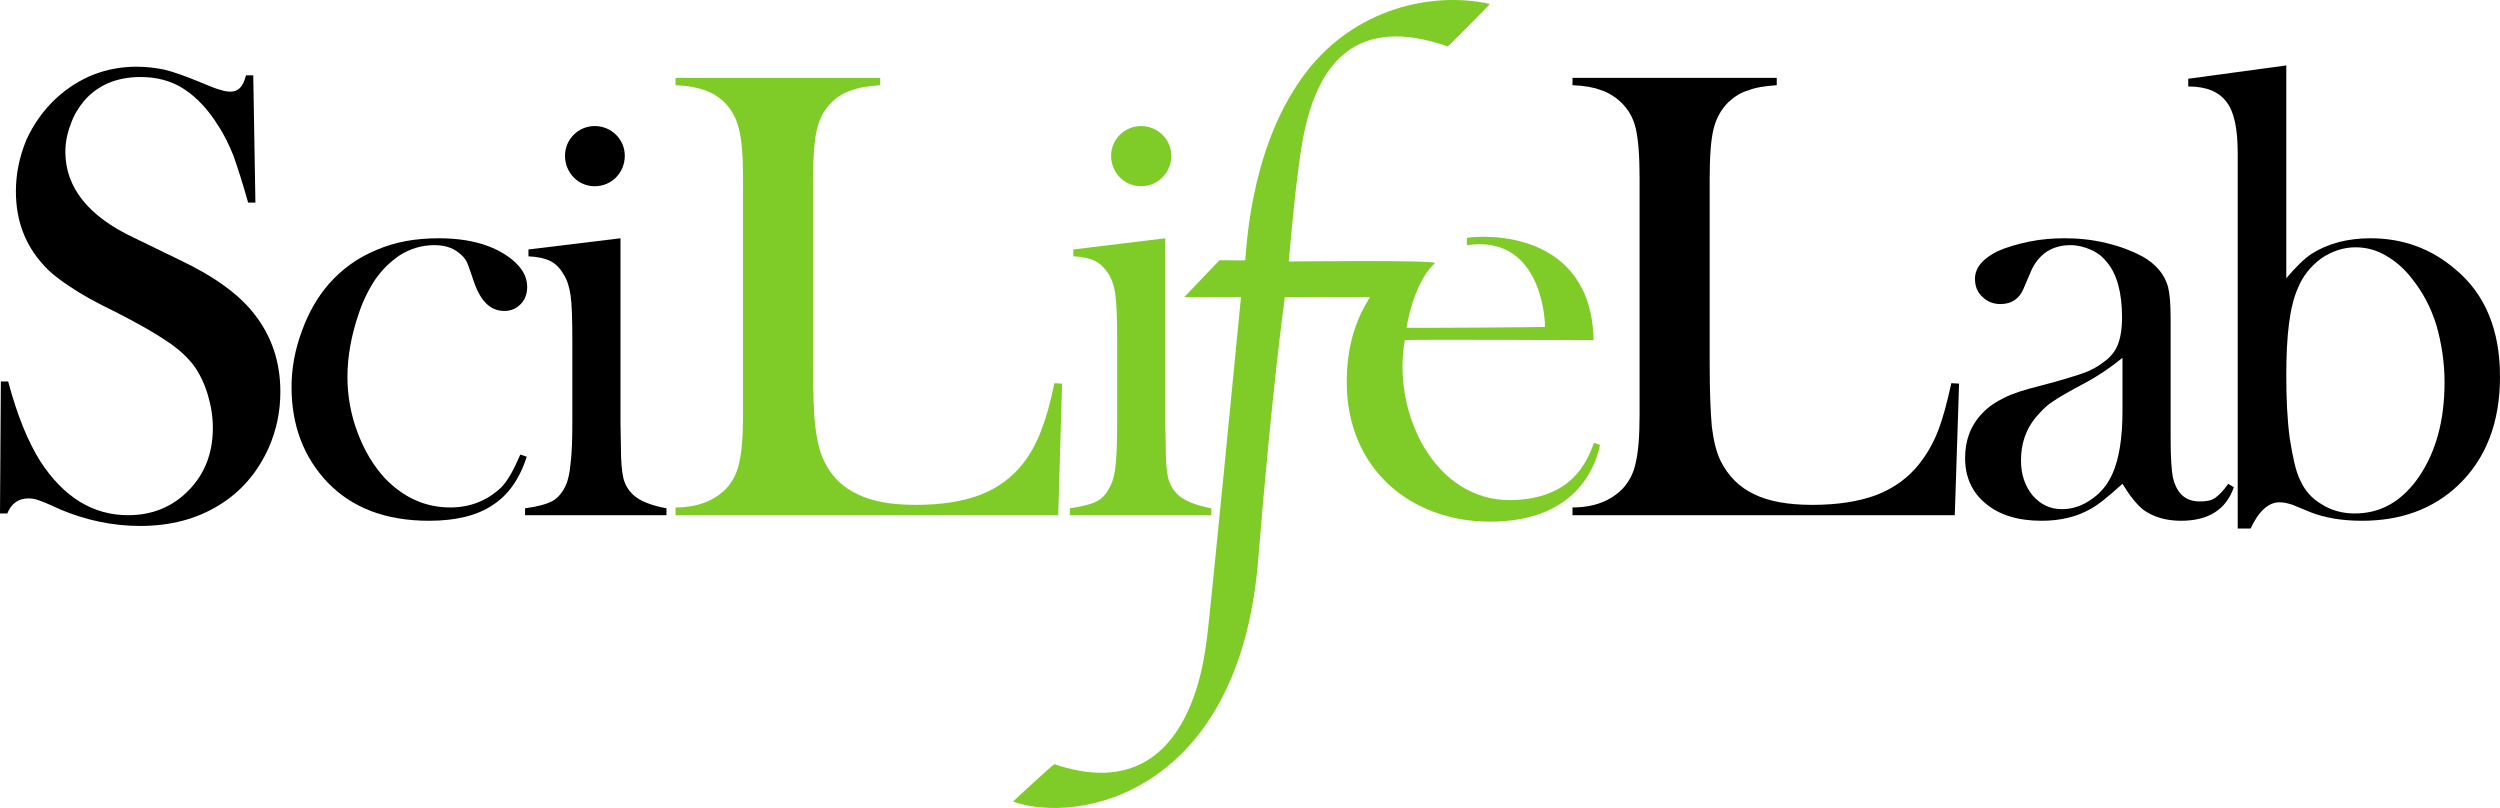
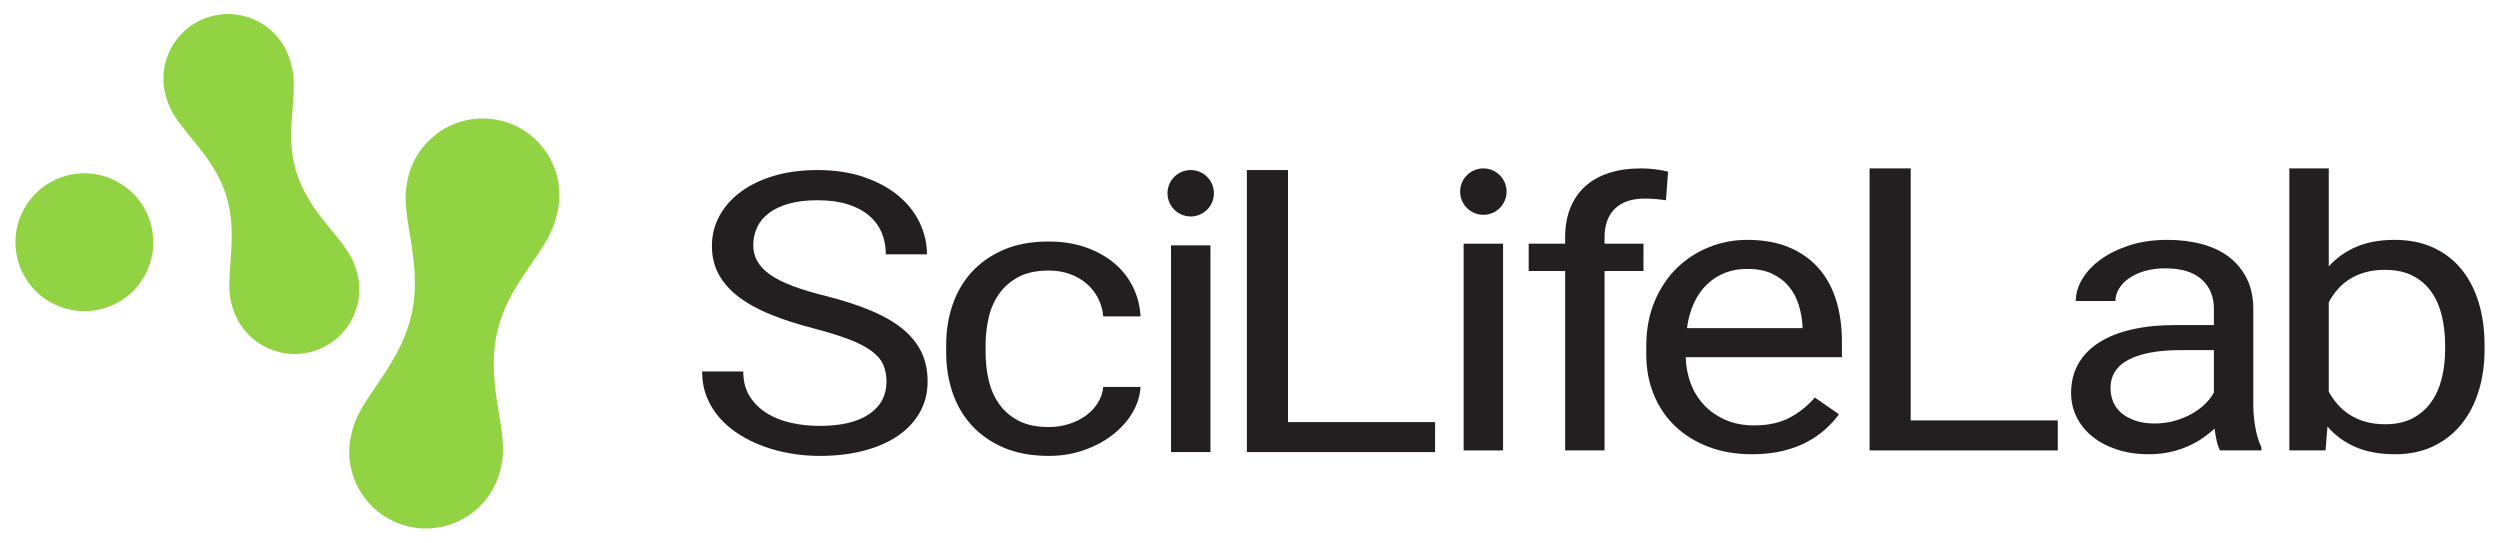
- <svg xmlns="http://www.w3.org/2000/svg" version="1.1" id="svg2" xml:space="preserve" width="309.412" height="100" viewBox="0 0 309.412 100">
-   <defs id="defs6" />
-   <g id="g10" transform="matrix(1.333333,0,0,-1.333333,0,100.0003)">
-     <g id="g12" transform="matrix(0.3991398,0,0,0.3991398,0,1.3409897e-4)">
-       <path d="m 336.699,177.091 c 0.102,0 9.903,9.902 9.801,9.902 -13.699,3 -31.398,-1.199 -42.602,-15.699 -12.5,-16.102 -13.898,-38.703 -14.296,-43.902 0,-0.098 -6,0 -6,0 l -8.204,-8.598 h 13.204 c 0,0 -7.301,-75.203 -7.903,-79.203 -0.597,-4 -3.801,-40.199 -35.5,-29.399 -0.097,0.102 -9.597,-8.601 -9.597,-8.699 15.199,-5.402 52.597,1.801 57,56.199 3.199,39.7 6.199,61.102 6.199,61.102 0,0 19.898,0.098 19.801,0 -1.102,-1.902 -5.5,-8.203 -5.403,-20 0.102,-19.801 14.699,-32.102 33.102,-32.203 22,-0.098 25.199,15.203 25.801,17.801 0,0 -1.403,0.601 -1.403,0.5 -1.699,-4.399 -5,-13 -19.301,-13.301 -17.898,-0.199 -27.699,20.5 -24.699,37.203 0,0.199 43.903,0 43.903,0 -0.5,25.5 -25.204,24.5 -29.403,23.797 -0.097,0 -0.097,-1.699 0,-1.699 16.403,2.402 18.102,-15.5 18.102,-19 0,-0.098 -32.199,-0.301 -32.199,-0.2 0.597,3.801 2.597,11.399 6.597,15 0.903,0.801 -34,0.399 -34,0.399 0,0 1.301,14 1.699,17.101 1.5,10.301 2.602,44.399 35.301,32.899 z" style="fill:#7fcb28;fill-opacity:1;fill-rule:evenodd;stroke:none" id="path14" />
-       <path d="m 1.699,68.493 c 0.903,2.301 2.602,3.5 4.903,3.5 0.796,0 1.398,-0.101 2,-0.301 0.699,-0.199 2.5,-0.898 5.5,-2.3 6,-2.5 12.097,-3.801 18.5,-3.801 7,0 13.097,1.601 18.296,4.801 5.102,3.101 9,7.601 11.602,13.402 1.801,4.098 2.699,8.398 2.699,13 0,6.898 -2,12.898 -6,18 -3.597,4.699 -9.5,8.898 -17.5,12.699 l -10.5,5.098 c -10.699,5 -16,11.801 -16,20 0,2.101 0.403,4.203 1.199,6.301 0.704,2.101 1.801,3.902 3.102,5.5 3.199,3.699 7.602,5.601 13.199,5.601 3.801,0 7.199,-0.902 10.102,-2.801 2.898,-1.898 5.597,-4.699 8,-8.601 1.398,-2.098 2.5,-4.5 3.5,-6.899 0.898,-2.601 2.097,-6.199 3.398,-10.898 h 1.699 l -0.5,29.598 h -1.699 c -0.597,-2.598 -1.801,-3.801 -3.5,-3.801 -0.699,0 -1.5,0.101 -2.398,0.402 -0.903,0.199 -2.602,0.899 -5,1.899 -3.403,1.402 -6,2.3 -8,2.8 -2,0.399 -4.102,0.7 -6.5,0.7 -7.199,0 -13.403,-2.5 -18.699,-7.301 -2.903,-2.699 -5.301,-6 -7,-9.797 -1.602,-3.902 -2.403,-7.801 -2.403,-11.902 0,-6.7 2.102,-12.399 6.403,-17.098 1.5,-1.703 3.5,-3.301 6.097,-5 2.5,-1.703 6,-3.703 10.801,-6 5.301,-2.703 9.301,-5 11.898,-6.801 2.602,-1.699 4.602,-3.601 6.102,-5.5 1.398,-1.902 2.5,-4.199 3.301,-6.801 0.801,-2.699 1.199,-5.199 1.199,-7.8 0,-5.899 -1.898,-10.7 -5.602,-14.5 -3.699,-3.801 -8.398,-5.801 -14.097,-5.801 -8.199,0 -15,4.203 -20.403,12.5 C 6.5,85.192 4,91.294 1.898,99.192 H 0.199 L 0,68.493 Z" style="fill:#000000;fill-opacity:1;fill-rule:evenodd;stroke:none" id="path16" />
-       <path d="m 116.5,74.493 c -3.199,-3 -7.102,-4.601 -11.801,-4.601 -5.801,0 -10.801,2.3 -15.097,6.699 -2.704,2.902 -4.801,6.402 -6.403,10.601 -1.597,4.2 -2.398,8.602 -2.398,13 0,4.801 0.898,9.7 2.597,14.7 1.102,3.3 2.5,6 4,8.199 1.5,2.101 3.301,3.902 5.5,5.402 2.5,1.598 5.204,2.399 8.102,2.399 2.199,0 4.102,-0.5 5.602,-1.7 0.796,-0.601 1.5,-1.3 1.898,-2.101 0.398,-0.797 0.898,-2.297 1.602,-4.399 1.597,-4.8 3.898,-7.101 7.199,-7.101 1.5,0 2.699,0.5 3.801,1.601 1,1 1.5,2.399 1.5,4 0,2.399 -1.204,4.5 -3.704,6.5 -4.097,3.2 -9.699,4.801 -16.898,4.801 -5.199,0 -10,-0.801 -14.398,-2.699 -4.403,-1.801 -8.102,-4.5 -11.102,-7.902 -2.699,-3.098 -4.801,-6.801 -6.301,-11 -1.597,-4.301 -2.398,-8.598 -2.398,-13 0,-8.899 2.801,-16.301 8.398,-22.2 5.699,-5.898 13.5,-8.898 23.602,-8.898 6.199,0 11.097,1.199 14.699,3.598 3.602,2.3 6.301,6 8,11.3 l -1.5,0.5 c -1.5,-3.5 -2.898,-6.101 -4.5,-7.699 z" style="fill:#000000;fill-opacity:1;fill-rule:evenodd;stroke:none" id="path18" />
-       <path d="m 122.898,128.294 c 2.204,-0.102 3.903,-0.5 5.102,-1.102 1.199,-0.601 2.199,-1.601 3,-3 0.898,-1.3 1.398,-3 1.699,-5 0.301,-2.101 0.403,-5.601 0.403,-10.699 V 90.091 c 0,-4.297 -0.102,-7.598 -0.403,-9.899 -0.199,-2.3 -0.597,-4 -1.097,-5.101 -0.801,-1.797 -1.903,-3 -3.102,-3.699 -1.301,-0.7 -3.398,-1.301 -6.398,-1.7 V 68.091 H 155 v 1.601 c -3.801,0.7 -6.301,1.801 -7.699,3.102 -1.102,1 -1.903,2.297 -2.301,3.797 -0.398,1.601 -0.602,4.101 -0.602,7.402 l -0.097,5.699 v 42.801 l -21.403,-2.601 z" style="fill:#000000;fill-opacity:1;fill-rule:evenodd;stroke:none" id="path20" />
-       <path d="m 246.102,68.091 0.898,30.601 -1.801,0.102 c -0.898,-4.602 -2,-8.301 -3.097,-11.102 -1.102,-2.898 -2.5,-5.398 -4.204,-7.601 -2.597,-3.297 -5.898,-5.699 -10,-7.297 -4,-1.5 -9,-2.301 -14.898,-2.301 -5.699,0 -10.199,0.801 -13.602,2.5 -3.5,1.598 -6.097,4.199 -7.796,7.801 -1,2.098 -1.602,4.699 -2,7.898 -0.403,3.301 -0.5,8.2 -0.5,14.7 v 43 c 0,5.199 0.296,9.101 0.898,11.5 0.602,2.5 1.699,4.601 3.398,6.199 1.301,1.301 2.903,2.301 4.602,2.801 1.801,0.699 4,1 6.699,1.199 v 1.703 h -47.597 v -1.703 c 2.699,-0.098 4.898,-0.5 6.597,-1.098 1.801,-0.601 3.301,-1.5 4.699,-2.801 1.602,-1.601 2.801,-3.601 3.403,-6.101 0.699,-2.598 1,-6.399 1,-11.699 V 91.493 c 0,-5 -0.301,-8.801 -0.903,-11.199 -0.5,-2.5 -1.597,-4.5 -3.097,-6.102 -2.801,-2.8 -6.699,-4.3 -11.699,-4.3 v -1.801 z" style="fill:#7fcb28;fill-opacity:1;fill-rule:evenodd;stroke:none" id="path22" />
-       <path d="m 249.602,128.294 c 2.199,-0.102 3.898,-0.5 5.097,-1.102 1.199,-0.601 2.199,-1.601 3.102,-3 0.801,-1.3 1.398,-3 1.597,-5 0.301,-2.101 0.403,-5.601 0.403,-10.699 V 90.091 c 0,-4.297 -0.102,-7.598 -0.301,-9.899 -0.199,-2.3 -0.602,-4 -1.199,-5.101 -0.801,-1.797 -1.801,-3 -3.102,-3.699 -1.301,-0.7 -3.5,-1.301 -6.398,-1.7 v -1.601 h 32.898 v 1.601 c -3.699,0.7 -6.301,1.801 -7.699,3.102 -1.102,1 -1.898,2.297 -2.301,3.797 -0.398,1.601 -0.597,4.101 -0.597,7.402 L 271,89.692 v 42.801 l -21.398,-2.601 z" style="fill:#7fcb28;fill-opacity:1;fill-rule:evenodd;stroke:none" id="path24" />
-       <path d="m 454.602,68.091 1,30.601 -1.801,0.102 c -1,-4.602 -2,-8.301 -3.102,-11.102 -1.097,-2.898 -2.597,-5.398 -4.301,-7.601 -2.597,-3.297 -5.898,-5.699 -10,-7.297 -4,-1.5 -9,-2.301 -14.898,-2.301 -5.602,0 -10.199,0.801 -13.602,2.5 -3.398,1.598 -6,4.199 -7.796,7.801 -1,2.098 -1.602,4.699 -2,7.898 -0.301,3.301 -0.5,8.2 -0.5,14.7 v 43 c 0,5.199 0.296,9.101 0.898,11.5 0.602,2.5 1.801,4.601 3.398,6.199 1.403,1.301 2.903,2.301 4.704,2.801 1.699,0.699 3.898,1 6.597,1.199 v 1.703 h -47.5 v -1.703 c 2.699,-0.098 4.903,-0.5 6.5,-1.098 1.801,-0.601 3.301,-1.5 4.699,-2.801 1.704,-1.601 2.903,-3.601 3.5,-6.101 0.602,-2.598 0.903,-6.399 0.903,-11.699 V 91.493 c 0,-5 -0.301,-8.801 -0.903,-11.199 -0.5,-2.5 -1.597,-4.5 -3.097,-6.102 -2.801,-2.8 -6.602,-4.3 -11.602,-4.3 v -1.801 z" style="fill:#000000;fill-opacity:1;fill-rule:evenodd;stroke:none" id="path26" />
-       <path d="m 493.602,92.294 c 0,-6.301 -0.801,-11.102 -2.301,-14.5 -1.102,-2.5 -2.699,-4.5 -4.903,-6 -2.097,-1.5 -4.398,-2.301 -6.898,-2.301 -2.699,0 -5,1.098 -6.801,3.199 -1.801,2.2 -2.699,4.899 -2.699,8.102 0,3.898 1.102,7.199 3.398,10 1.204,1.398 2.403,2.699 3.801,3.598 1.403,1 4,2.5 7.602,4.402 3.199,1.699 6.097,3.699 8.801,5.898 z m 21.5,-20.203 c -0.801,-0.598 -2,-0.797 -3.602,-0.797 -3.199,0 -5.199,1.797 -6.102,5.297 -0.398,1.703 -0.597,4.801 -0.597,9.5 v 27.5 c 0,3.601 -0.199,6 -0.602,7.601 -0.801,2.899 -2.801,5.301 -6,7.102 -2.301,1.199 -5,2.297 -8.398,3.098 -3.301,0.8 -6.5,1.101 -9.602,1.101 -2.699,0 -5.5,-0.199 -8.398,-0.801 -2.801,-0.601 -5.199,-1.3 -7.199,-2.199 -3.5,-1.699 -5.301,-3.902 -5.301,-6.402 0,-1.699 0.5,-3.098 1.699,-4.199 1.102,-1.098 2.5,-1.7 4.199,-1.7 2.602,0 4.403,1.2 5.403,3.602 l 1.796,4.199 c 0.801,1.801 2,3.301 3.602,4.399 1.602,1 3.398,1.5 5.5,1.5 1.602,0 3.301,-0.399 4.801,-1.098 1.597,-0.703 2.801,-1.703 3.801,-3 2.199,-2.703 3.398,-6.902 3.398,-12.703 0,-2.797 -0.398,-4.899 -1,-6.399 -0.602,-1.5 -1.699,-2.898 -3.301,-4 -1.398,-1.101 -3,-2 -5.097,-2.699 -2.102,-0.699 -5.301,-1.699 -9.602,-2.801 -3.602,-0.898 -6.5,-1.8 -8.398,-2.8 -1.903,-0.899 -3.704,-2.098 -5.102,-3.598 -2.699,-2.801 -4,-6.301 -4,-10.402 0,-4.399 1.602,-8 4.801,-10.598 3.199,-2.703 7.597,-4 13,-4 4.301,0 8.097,0.898 11.301,2.699 1.699,0.899 4.199,2.899 7.5,5.899 1.699,-2.801 3.296,-4.801 4.796,-6 2.301,-1.7 5.301,-2.598 8.801,-2.598 6.403,0 10.5,2.598 12.301,7.797 l -1.301,0.801 C 517,73.692 516,72.692 515.102,72.091 Z" style="fill:#000000;fill-opacity:1;fill-rule:evenodd;stroke:none" id="path28" />
-       <path d="m 534.398,120.892 c 1.102,2.8 3,5.101 5.403,6.902 2.5,1.699 5.199,2.598 8,2.598 2.398,0 4.801,-0.598 7,-1.899 2.301,-1.301 4.398,-3.101 6.199,-5.5 2.398,-3 4.301,-6.5 5.602,-10.699 1.199,-4.203 1.898,-8.602 1.898,-13.301 0,-8.902 -2,-16.101 -5.898,-21.902 -4,-5.797 -8.903,-8.598 -15,-8.598 -2.801,0 -5.403,0.699 -7.602,2.098 -2.301,1.301 -4,3.203 -5.102,5.703 -1,2 -1.699,5.297 -2.398,9.699 -0.602,4.5 -0.801,9.301 -0.801,14.699 0,9.301 0.801,16 2.699,20.2 z m -2.699,51.8 -22.801,-3.101 v -1.797 c 4.204,0 7.102,-1.203 8.903,-3.602 1.801,-2.3 2.597,-6.3 2.597,-11.898 V 64.993 h 3 c 1.903,4.098 4.204,6.098 6.704,6.098 0.898,0 1.898,-0.199 3.097,-0.598 l 4.102,-1.699 c 3.301,-1.301 7.301,-2 12,-2 9,0 16.398,2.699 22.199,8.098 6.602,6.199 9.898,14.699 9.898,25.402 0,10.797 -3.398,19.199 -10.398,25 -5.602,4.797 -12.199,7.199 -19.699,7.199 -5.301,0 -9.903,-1.199 -13.699,-3.601 -1.801,-1.2 -3.801,-3.2 -5.903,-5.7 z" style="fill:#000000;fill-opacity:1;fill-rule:evenodd;stroke:none" id="path30" />
-       <path d="m 138.301,144.591 c 3.898,0 7,3.101 7,7.101 0,3.801 -3.102,6.899 -7,6.899 -3.801,0 -6.903,-3.098 -6.903,-6.899 0,-4 3.102,-7.101 6.903,-7.101 z" style="fill:#000000;fill-opacity:1;fill-rule:evenodd;stroke:none" id="path32" />
-       <path d="m 265.398,144.591 c 3.801,0 7,3.101 7,7.101 0,3.801 -3.199,6.899 -7,6.899 -3.898,0 -7,-3.098 -7,-6.899 0,-4 3.102,-7.101 7,-7.101 z" style="fill:#7fcb28;fill-opacity:1;fill-rule:evenodd;stroke:none" id="path34" />
+ <svg xmlns="http://www.w3.org/2000/svg" version="1.1" id="svg2" xml:space="preserve" width="540" height="117.178" viewBox="0 0 540 117.178">
+   <defs id="defs6">
+     <clipPath clipPathUnits="userSpaceOnUse" id="clipPath18">
+       <path d="M 0,87.884 H 405 V 0 H 0 Z" id="path16" />
+     </clipPath>
+   </defs>
+   <g id="g10" transform="matrix(1.333333,0,0,-1.333333,0,117.1781)">
+     <g id="g12">
+       <g id="g14" clip-path="url(#clipPath18)">
+         <g id="g20" transform="translate(253.5525,14.9146)">
+           <path d="m 0,0 v 29.067 h -5.904 v 4.426 H 0 v 1.022 c 0,1.795 0.281,3.389 0.846,4.782 0.563,1.393 1.376,2.564 2.434,3.514 1.058,0.949 2.348,1.666 3.867,2.151 1.52,0.485 3.234,0.727 5.145,0.727 1.473,0 2.935,-0.175 4.385,-0.526 L 16.332,40.52 c -0.484,0.082 -1.031,0.149 -1.641,0.201 -0.61,0.051 -1.213,0.077 -1.812,0.077 -2.071,0 -3.672,-0.541 -4.8,-1.625 C 6.951,38.09 6.388,36.537 6.388,34.515 v -1.022 h 6.303 V 29.067 H 6.388 L 6.388,0 Z" style="fill:#231f20;fill-opacity:1;fill-rule:nonzero;stroke:none" id="path22" />
+         </g>
+         <g id="g24" transform="translate(143.6101,26.0372)">
+           <path d="m 0,0 c 0,1.053 -0.179,1.981 -0.536,2.786 -0.358,0.804 -0.989,1.542 -1.899,2.213 -0.91,0.67 -2.135,1.3 -3.676,1.888 -1.543,0.589 -3.5,1.192 -5.87,1.811 -2.488,0.64 -4.737,1.367 -6.751,2.182 -2.014,0.816 -3.729,1.755 -5.145,2.817 -1.416,1.063 -2.503,2.276 -3.263,3.637 -0.759,1.363 -1.139,2.92 -1.139,4.675 0,1.754 0.409,3.379 1.225,4.875 0.818,1.496 1.975,2.797 3.47,3.901 1.497,1.103 3.292,1.965 5.387,2.585 2.094,0.618 4.431,0.928 7.009,0.928 2.832,0 5.352,-0.382 7.562,-1.145 2.21,-0.764 4.068,-1.775 5.576,-3.034 C 3.457,28.86 4.604,27.405 5.386,25.754 6.168,24.103 6.56,22.401 6.56,20.647 h -6.664 c 0,1.258 -0.224,2.425 -0.673,3.498 -0.449,1.073 -1.134,2.001 -2.055,2.786 -0.921,0.784 -2.071,1.393 -3.453,1.826 -1.381,0.433 -3.015,0.65 -4.903,0.65 -1.772,0 -3.315,-0.185 -4.626,-0.557 -1.312,-0.371 -2.395,-0.882 -3.247,-1.533 -0.851,-0.65 -1.484,-1.418 -1.898,-2.305 -0.415,-0.888 -0.622,-1.858 -0.622,-2.91 0,-0.95 0.225,-1.816 0.673,-2.6 0.45,-0.785 1.145,-1.507 2.09,-2.168 0.943,-0.66 2.158,-1.268 3.642,-1.826 1.485,-0.557 3.263,-1.093 5.335,-1.61 2.854,-0.722 5.318,-1.522 7.389,-2.398 C -0.381,10.622 1.329,9.627 2.676,8.513 4.022,7.398 5.023,6.149 5.68,4.767 6.336,3.384 6.664,1.815 6.664,0.062 6.664,-1.775 6.249,-3.436 5.42,-4.922 4.592,-6.408 3.412,-7.677 1.882,-8.729 c -1.532,-1.053 -3.373,-1.863 -5.526,-2.43 -2.152,-0.568 -4.552,-0.852 -7.199,-0.852 -1.542,0 -3.084,0.129 -4.627,0.387 -1.542,0.258 -3.02,0.645 -4.435,1.161 -1.416,0.516 -2.729,1.156 -3.938,1.92 -1.208,0.763 -2.261,1.65 -3.158,2.662 -0.898,1.01 -1.601,2.145 -2.106,3.404 -0.507,1.259 -0.76,2.642 -0.76,4.148 h 6.664 c 0,-1.547 0.339,-2.874 1.018,-3.977 0.679,-1.105 1.588,-2.018 2.728,-2.74 1.14,-0.723 2.451,-1.253 3.936,-1.594 1.485,-0.34 3.043,-0.511 4.678,-0.511 3.499,0 6.181,0.64 8.045,1.92 C -0.933,-3.952 0,-2.208 0,0" style="fill:#231f20;fill-opacity:1;fill-rule:nonzero;stroke:none" id="path26" />
+         </g>
+         <g id="g28" transform="translate(169.9216,18.7008)">
+           <path d="M 0,0 C 1.128,0 2.21,0.165 3.247,0.495 4.282,0.825 5.197,1.279 5.991,1.857 6.785,2.435 7.43,3.121 7.925,3.916 8.42,4.71 8.714,5.572 8.806,6.5 h 6.042 C 14.756,5.015 14.301,3.596 13.484,2.244 12.667,0.892 11.59,-0.294 10.256,-1.315 8.92,-2.337 7.373,-3.152 5.611,-3.761 3.851,-4.369 1.98,-4.674 0,-4.674 c -2.808,0 -5.253,0.449 -7.337,1.346 -2.083,0.898 -3.814,2.11 -5.195,3.638 -1.382,1.526 -2.413,3.301 -3.091,5.324 -0.68,2.022 -1.019,4.158 -1.019,6.408 v 1.3 c 0,2.249 0.339,4.385 1.019,6.408 0.678,2.021 1.709,3.796 3.091,5.323 1.381,1.528 3.107,2.74 5.178,3.638 2.072,0.898 4.511,1.347 7.32,1.347 2.187,0 4.172,-0.31 5.957,-0.929 1.783,-0.62 3.325,-1.471 4.626,-2.554 1.301,-1.083 2.319,-2.368 3.056,-3.854 0.736,-1.486 1.151,-3.085 1.243,-4.798 H 8.806 c -0.092,1.032 -0.364,1.996 -0.812,2.894 -0.449,0.898 -1.053,1.682 -1.812,2.353 -0.76,0.67 -1.663,1.202 -2.711,1.594 -1.047,0.392 -2.216,0.588 -3.505,0.588 -1.98,0 -3.62,-0.351 -4.92,-1.052 -1.301,-0.702 -2.348,-1.625 -3.143,-2.771 -0.794,-1.145 -1.351,-2.435 -1.674,-3.869 -0.323,-1.435 -0.483,-2.874 -0.483,-4.318 v -1.3 c 0,-1.486 0.16,-2.947 0.483,-4.38 0.323,-1.435 0.875,-2.72 1.658,-3.854 0.782,-1.136 1.83,-2.055 3.142,-2.755 C -3.659,0.351 -2.002,0 0,0" style="fill:#231f20;fill-opacity:1;fill-rule:nonzero;stroke:none" id="path30" />
+         </g>
+         <g id="g32" transform="translate(208.656,19.5059)">
+           <path d="M 0,0 H 23.825 V -4.86 H -6.663 V 40.83 H 0 Z" style="fill:#231f20;fill-opacity:1;fill-rule:nonzero;stroke:none" id="path34" />
+         </g>
+         <g id="g36" transform="translate(283.0262,44.3219)">
+           <path d="m 0,0 c -1.289,0 -2.475,-0.212 -3.556,-0.635 -1.082,-0.423 -2.049,-1.036 -2.9,-1.842 -0.853,-0.804 -1.56,-1.806 -2.124,-3.002 -0.565,-1.197 -0.949,-2.57 -1.156,-4.117 H 8.978 v 0.433 C 8.908,-8.049 8.707,-6.944 8.373,-5.851 8.039,-4.757 7.521,-3.776 6.819,-2.91 6.117,-2.043 5.214,-1.342 4.109,-0.805 3.005,-0.269 1.634,0 0,0 m 0.795,-30.026 c -2.602,0 -4.955,0.402 -7.062,1.207 -2.105,0.805 -3.907,1.924 -5.403,3.359 -1.497,1.433 -2.647,3.141 -3.453,5.122 -0.806,1.982 -1.208,4.149 -1.208,6.501 v 1.3 c 0,2.724 0.454,5.159 1.363,7.306 0.909,2.146 2.123,3.951 3.643,5.417 1.519,1.465 3.257,2.585 5.214,3.358 C -4.155,4.318 -2.118,4.705 0,4.705 2.671,4.705 4.973,4.287 6.906,3.451 8.839,2.616 10.433,1.465 11.688,0 c 1.254,-1.465 2.18,-3.199 2.78,-5.201 0.597,-2.001 0.897,-4.178 0.897,-6.531 v -2.569 H -9.944 c 0.047,-1.548 0.328,-2.993 0.846,-4.334 0.518,-1.342 1.254,-2.507 2.21,-3.498 0.954,-0.991 2.107,-1.775 3.452,-2.353 1.347,-0.577 2.872,-0.867 4.576,-0.867 2.256,0 4.166,0.413 5.732,1.239 1.565,0.825 2.935,1.919 4.108,3.281 l 3.902,-2.724 c -0.599,-0.825 -1.324,-1.625 -2.175,-2.399 -0.853,-0.774 -1.848,-1.465 -2.987,-2.074 -1.14,-0.609 -2.446,-1.094 -3.919,-1.455 -1.473,-0.361 -3.142,-0.541 -5.006,-0.541" style="fill:#231f20;fill-opacity:1;fill-rule:nonzero;stroke:none" id="path38" />
+         </g>
+         <g id="g40" transform="translate(309.5349,19.7745)">
+           <path d="M 0,0 H 23.825 V -4.86 H -6.663 V 40.83 H 0 Z" style="fill:#231f20;fill-opacity:1;fill-rule:nonzero;stroke:none" id="path42" />
+         </g>
+         <g id="g44" transform="translate(349.0515,19.2794)">
+           <path d="m 0,0 c 1.151,0 2.232,0.144 3.246,0.433 1.013,0.289 1.933,0.666 2.762,1.13 0.828,0.464 1.548,0.996 2.158,1.594 0.609,0.598 1.088,1.218 1.433,1.858 v 6.872 H 4.281 c -3.66,0 -6.479,-0.512 -8.459,-1.533 -1.98,-1.021 -2.969,-2.564 -2.969,-4.627 0,-0.806 0.149,-1.559 0.448,-2.26 0.3,-0.702 0.755,-1.306 1.365,-1.811 C -4.725,1.15 -3.977,0.747 -3.09,0.449 -2.205,0.149 -1.174,0 0,0 m 10.6,-4.365 c -0.23,0.412 -0.414,0.934 -0.552,1.563 C 9.91,-2.172 9.794,-1.517 9.702,-0.836 9.104,-1.393 8.43,-1.925 7.683,-2.43 6.935,-2.936 6.116,-3.379 5.231,-3.761 4.345,-4.144 3.384,-4.442 2.348,-4.659 1.312,-4.876 0.218,-4.984 -0.933,-4.984 c -1.91,0 -3.641,0.258 -5.195,0.774 -1.555,0.516 -2.879,1.217 -3.972,2.105 -1.092,0.887 -1.939,1.935 -2.538,3.142 -0.598,1.207 -0.897,2.502 -0.897,3.884 0,1.796 0.39,3.379 1.174,4.752 0.782,1.372 1.904,2.523 3.367,3.452 1.461,0.928 3.228,1.629 5.299,2.104 2.072,0.475 4.385,0.712 6.941,0.712 h 6.353 v 2.632 c 0,2.001 -0.667,3.595 -2.003,4.782 -1.335,1.187 -3.303,1.78 -5.904,1.78 -1.197,0 -2.291,-0.145 -3.281,-0.433 -0.989,-0.289 -1.835,-0.676 -2.537,-1.161 -0.702,-0.485 -1.249,-1.048 -1.64,-1.687 -0.392,-0.64 -0.587,-1.311 -0.587,-2.012 h -6.422 c 0,1.197 0.35,2.384 1.052,3.559 0.702,1.177 1.698,2.235 2.988,3.174 1.288,0.938 2.848,1.702 4.677,2.29 1.831,0.589 3.873,0.883 6.129,0.883 2.026,0 3.897,-0.232 5.612,-0.697 1.714,-0.464 3.181,-1.166 4.402,-2.105 1.22,-0.939 2.175,-2.11 2.865,-3.513 0.691,-1.404 1.037,-3.045 1.037,-4.922 V 2.94 c 0,-1.135 0.109,-2.327 0.328,-3.575 0.218,-1.249 0.546,-2.327 0.983,-3.235 v -0.495 z" style="fill:#231f20;fill-opacity:1;fill-rule:nonzero;stroke:none" id="path46" />
+         </g>
+         <g id="g48" transform="translate(396.1131,31.9395)">
+           <path d="m 0,0 c 0,1.672 -0.174,3.245 -0.519,4.721 -0.345,1.475 -0.903,2.771 -1.674,3.885 -0.771,1.114 -1.779,1.997 -3.021,2.646 -1.243,0.65 -2.763,0.976 -4.557,0.976 -1.175,0 -2.235,-0.135 -3.178,-0.403 -0.944,-0.268 -1.789,-0.64 -2.537,-1.114 -0.749,-0.476 -1.399,-1.032 -1.951,-1.672 -0.552,-0.64 -1.025,-1.331 -1.417,-2.074 V -7.522 c 0.416,-0.743 0.905,-1.434 1.468,-2.074 0.564,-0.64 1.22,-1.197 1.969,-1.672 0.747,-0.474 1.594,-0.846 2.537,-1.114 0.943,-0.268 2.003,-0.402 3.177,-0.402 1.726,0 3.199,0.32 4.42,0.959 1.22,0.639 2.22,1.507 3.004,2.601 0.782,1.093 1.357,2.378 1.726,3.853 C -0.185,-3.896 0,-2.321 0,-0.65 Z m 6.387,-0.65 c 0,-2.456 -0.323,-4.721 -0.967,-6.794 -0.645,-2.075 -1.588,-3.87 -2.831,-5.387 -1.243,-1.517 -2.763,-2.698 -4.558,-3.544 -1.795,-0.846 -3.844,-1.269 -6.145,-1.269 -2.464,0 -4.593,0.387 -6.389,1.161 -1.795,0.774 -3.314,1.882 -4.558,3.327 l -0.31,-3.869 h -5.869 v 45.69 h 6.386 v -15.88 c 1.244,1.382 2.74,2.445 4.49,3.188 1.749,0.743 3.808,1.114 6.18,1.114 2.348,0 4.425,-0.413 6.233,-1.238 1.806,-0.825 3.326,-1.986 4.557,-3.482 C 3.838,10.871 4.775,9.075 5.42,6.98 6.064,4.886 6.387,2.559 6.387,0 Z" style="fill:#231f20;fill-opacity:1;fill-rule:nonzero;stroke:none" id="path50" />
+         </g>
+         <path d="m 196.094,14.646 h -6.388 v 33.493 h 6.388 z" style="fill:#231f20;fill-opacity:1;fill-rule:nonzero;stroke:none" id="path52" />
+         <g id="g54" transform="translate(196.655,56.5748)">
+           <path d="m 0,0 c 0,2.077 -1.684,3.761 -3.761,3.761 -2.076,0 -3.76,-1.684 -3.76,-3.761 0,-2.077 1.684,-3.76 3.76,-3.76 C -1.684,-3.76 0,-2.077 0,0" style="fill:#231f20;fill-opacity:1;fill-rule:nonzero;stroke:none" id="path56" />
+         </g>
+         <g id="g58" transform="translate(244.0632,56.8438)">
+           <path d="m 0,0 c 0,2.077 -1.684,3.76 -3.76,3.76 -2.077,0 -3.761,-1.683 -3.761,-3.76 0,-2.077 1.684,-3.761 3.761,-3.761 C -1.684,-3.761 0,-2.077 0,0" style="fill:#231f20;fill-opacity:1;fill-rule:nonzero;stroke:none" id="path60" />
+         </g>
+         <path d="m 243.497,14.915 h -6.388 v 33.493 h 6.388 z" style="fill:#231f20;fill-opacity:1;fill-rule:nonzero;stroke:none" id="path62" />
+         <g id="g64" transform="translate(57.2449,36.6422)">
+           <path d="M 0,0 C 0.651,1.419 0.973,2.94 0.955,4.47 0.943,5.489 0.78,6.513 0.465,7.513 0.464,7.514 0.464,7.516 0.463,7.517 0.437,7.597 0.411,7.677 0.384,7.757 L 0.355,7.839 C 0.338,7.888 0.32,7.937 0.303,7.986 0.294,8.008 0.285,8.031 0.276,8.053 c -0.617,1.98 -2.088,3.778 -3.793,5.86 -2.085,2.546 -4.449,5.434 -5.675,9.32 -1.196,3.785 -0.911,7.298 -0.659,10.398 0.216,2.655 0.419,5.162 -0.308,7.468 -10e-4,0.003 -0.002,0.007 -0.003,0.011 -0.005,0.018 -0.01,0.036 -0.014,0.055 -0.014,0.051 -0.028,0.102 -0.043,0.153 l -0.022,0.084 c -0.025,0.082 -0.049,0.165 -0.075,0.246 -0.054,0.171 -0.112,0.339 -0.173,0.505 -0.01,0.025 -0.02,0.048 -0.03,0.073 -0.054,0.142 -0.11,0.284 -0.17,0.424 -0.002,0.005 -0.005,0.011 -0.007,0.016 -0.951,2.202 -2.616,3.996 -4.773,5.118 -2.162,1.124 -4.592,1.455 -6.945,0.965 h -0.002 c -0.153,-0.033 -0.306,-0.069 -0.459,-0.108 -0.021,-0.005 -0.042,-0.01 -0.062,-0.015 -0.172,-0.045 -0.343,-0.094 -0.514,-0.148 -2.666,-0.842 -4.845,-2.672 -6.135,-5.153 -0.161,-0.31 -0.307,-0.626 -0.435,-0.946 -0.514,-1.28 -0.766,-2.633 -0.75,-3.992 0.012,-1.02 0.174,-2.044 0.491,-3.044 0,-0.002 0.001,-0.004 0.002,-0.006 0.025,-0.08 0.051,-0.159 0.078,-0.237 l 0.029,-0.083 c 0.006,-0.016 0.011,-0.031 0.017,-0.046 0.008,-0.024 0.017,-0.049 0.026,-0.073 0.005,-0.015 0.011,-0.031 0.017,-0.046 l 0.018,-0.048 c 0.615,-1.972 2.085,-3.768 3.787,-5.848 2.088,-2.552 4.454,-5.444 5.683,-9.333 1.231,-3.9 0.956,-7.649 0.713,-10.956 -0.195,-2.669 -0.365,-4.975 0.254,-6.909 10e-4,-0.003 10e-4,-0.007 0.002,-0.009 0.005,-0.02 0.009,-0.04 0.014,-0.06 0.014,-0.05 0.029,-0.101 0.042,-0.151 l 0.024,-0.084 c 0.023,-0.082 0.049,-0.164 0.074,-0.246 0.044,-0.14 0.091,-0.277 0.14,-0.414 1.527,-4.221 5.542,-6.903 9.849,-6.903 1.041,0 2.101,0.157 3.146,0.487 2.667,0.842 4.845,2.672 6.135,5.153 C -0.149,-0.314 -0.073,-0.158 0,0" style="fill:#91d342;fill-opacity:1;fill-rule:nonzero;stroke:none" id="path66" />
+         </g>
+         <g id="g68" transform="translate(88.6638,62.9581)">
+           <path d="m 0,0 c -1.782,2.795 -4.547,4.729 -7.784,5.445 -6.683,1.478 -13.321,-2.756 -14.8,-9.438 -0.021,-0.099 -0.042,-0.199 -0.062,-0.299 l -0.018,-0.101 c -0.014,-0.068 -0.025,-0.137 -0.038,-0.206 l -10e-4,-0.006 c -0.002,-0.016 -0.005,-0.032 -0.007,-0.047 -10e-4,-0.003 -10e-4,-0.006 -0.002,-0.009 -0.537,-2.39 -0.092,-5.111 0.424,-8.263 0.635,-3.876 1.353,-8.269 0.304,-13.017 -1.054,-4.761 -3.571,-8.464 -5.791,-11.731 -1.787,-2.631 -3.332,-4.903 -3.844,-7.257 -0.001,-0.005 -0.003,-0.01 -0.004,-0.014 -0.006,-0.022 -0.013,-0.043 -0.018,-0.064 -0.016,-0.061 -0.033,-0.123 -0.048,-0.184 l -0.026,-0.1 c -0.024,-0.099 -0.048,-0.198 -0.069,-0.297 -0.717,-3.238 -0.129,-6.56 1.653,-9.355 1.783,-2.795 4.548,-4.729 7.784,-5.445 0.901,-0.199 1.806,-0.298 2.706,-0.298 2.337,0 4.631,0.665 6.65,1.952 0.698,0.445 1.344,0.953 1.928,1.513 1.757,1.681 2.979,3.843 3.516,6.271 10e-4,0.002 10e-4,0.003 10e-4,0.005 0.022,0.098 0.042,0.196 0.062,0.294 l 0.018,0.101 c 0.013,0.069 0.027,0.137 0.038,0.206 l 0.001,0.007 c 0.003,0.017 0.005,0.035 0.008,0.052 v 0.003 c 0.54,2.4 0.094,5.125 -0.423,8.28 -0.635,3.87 -1.352,8.256 -0.304,13 1.023,4.621 3.41,8.075 5.516,11.123 1.8,2.604 3.499,5.064 4.118,7.864 0.002,0.006 0.004,0.013 0.006,0.019 0.006,0.02 0.012,0.04 0.017,0.06 0.016,0.061 0.032,0.123 0.049,0.185 l 0.025,0.099 c 0.024,0.099 0.048,0.198 0.069,0.298 C 2.37,-6.118 1.783,-2.795 0,0" style="fill:#91d342;fill-opacity:1;fill-rule:nonzero;stroke:none" id="path70" />
+         </g>
+         <g id="g72" transform="translate(18.8201,58.5455)">
+           <path d="m 0,0 c -2.646,1.376 -5.669,1.639 -8.513,0.741 -2.843,-0.898 -5.167,-2.85 -6.543,-5.496 -1.376,-2.645 -1.638,-5.668 -0.74,-8.512 0.898,-2.844 2.85,-5.168 5.495,-6.543 1.614,-0.839 3.368,-1.265 5.138,-1.265 1.13,0 2.266,0.174 3.375,0.524 2.843,0.898 5.167,2.85 6.543,5.495 1.375,2.646 1.639,5.669 0.74,8.513 C 4.597,-3.699 2.646,-1.375 0,0" style="fill:#91d342;fill-opacity:1;fill-rule:nonzero;stroke:none" id="path74" />
+         </g>
+       </g>
    </g>
  </g>
</svg>
